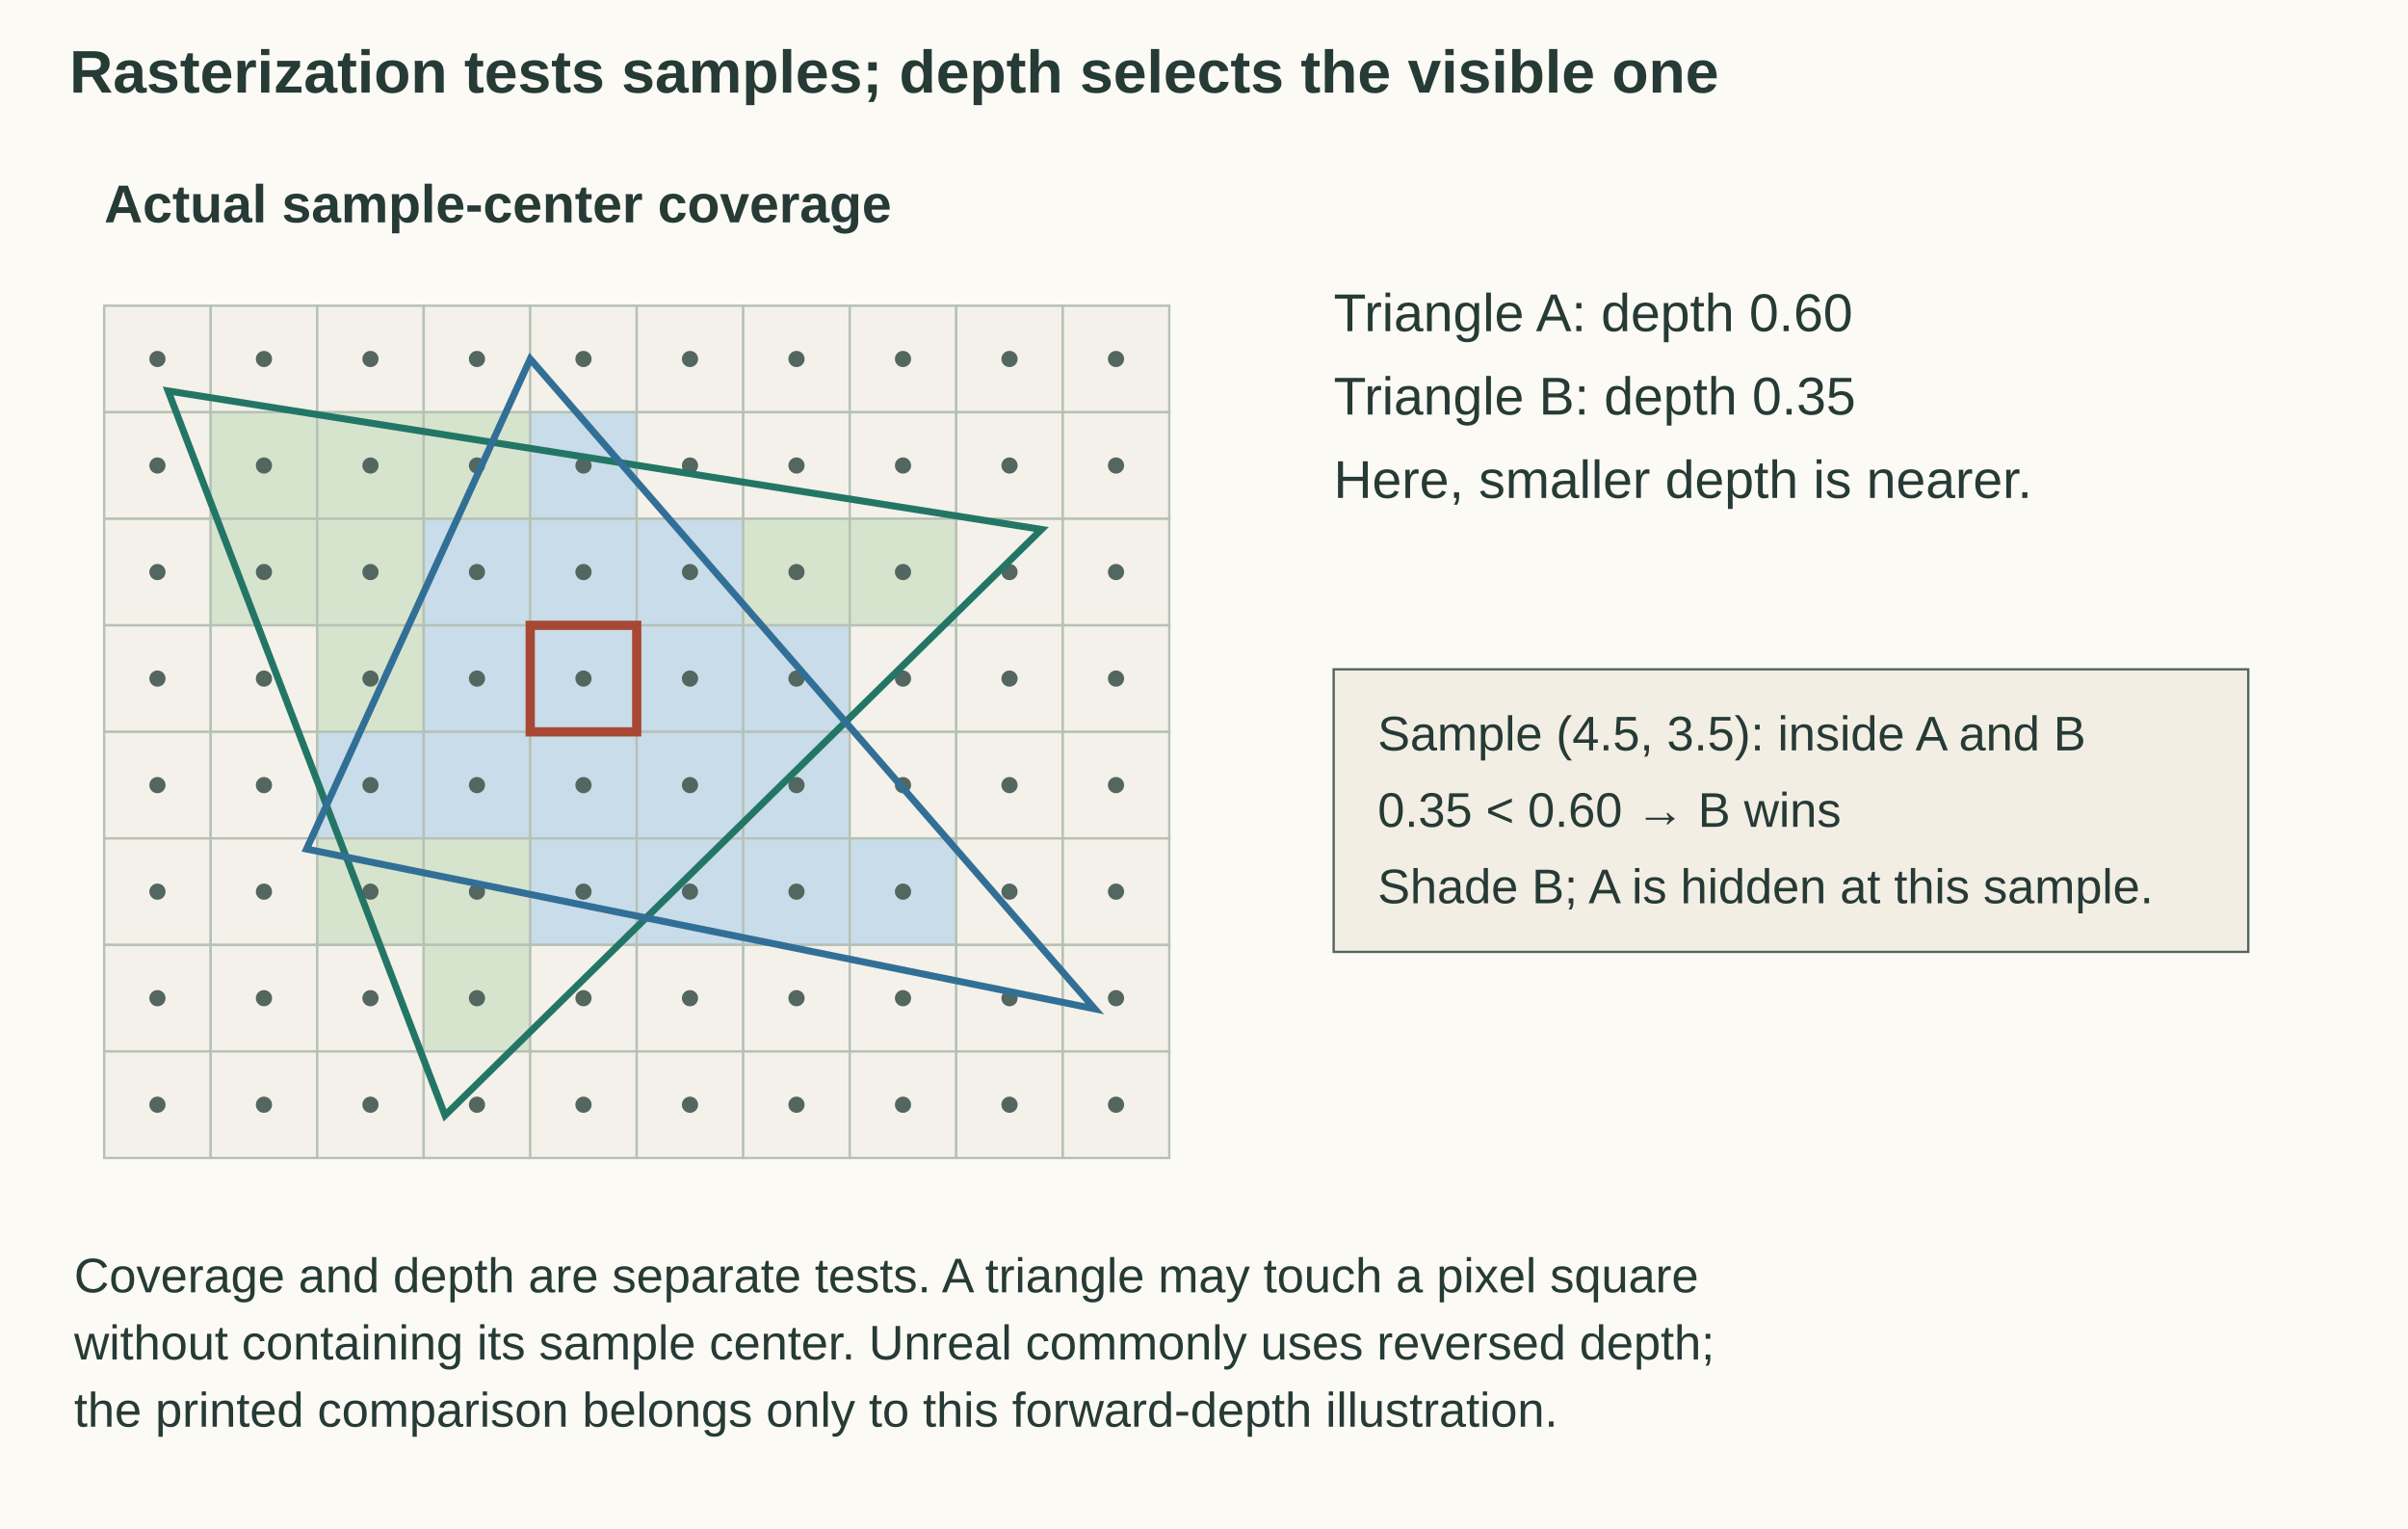
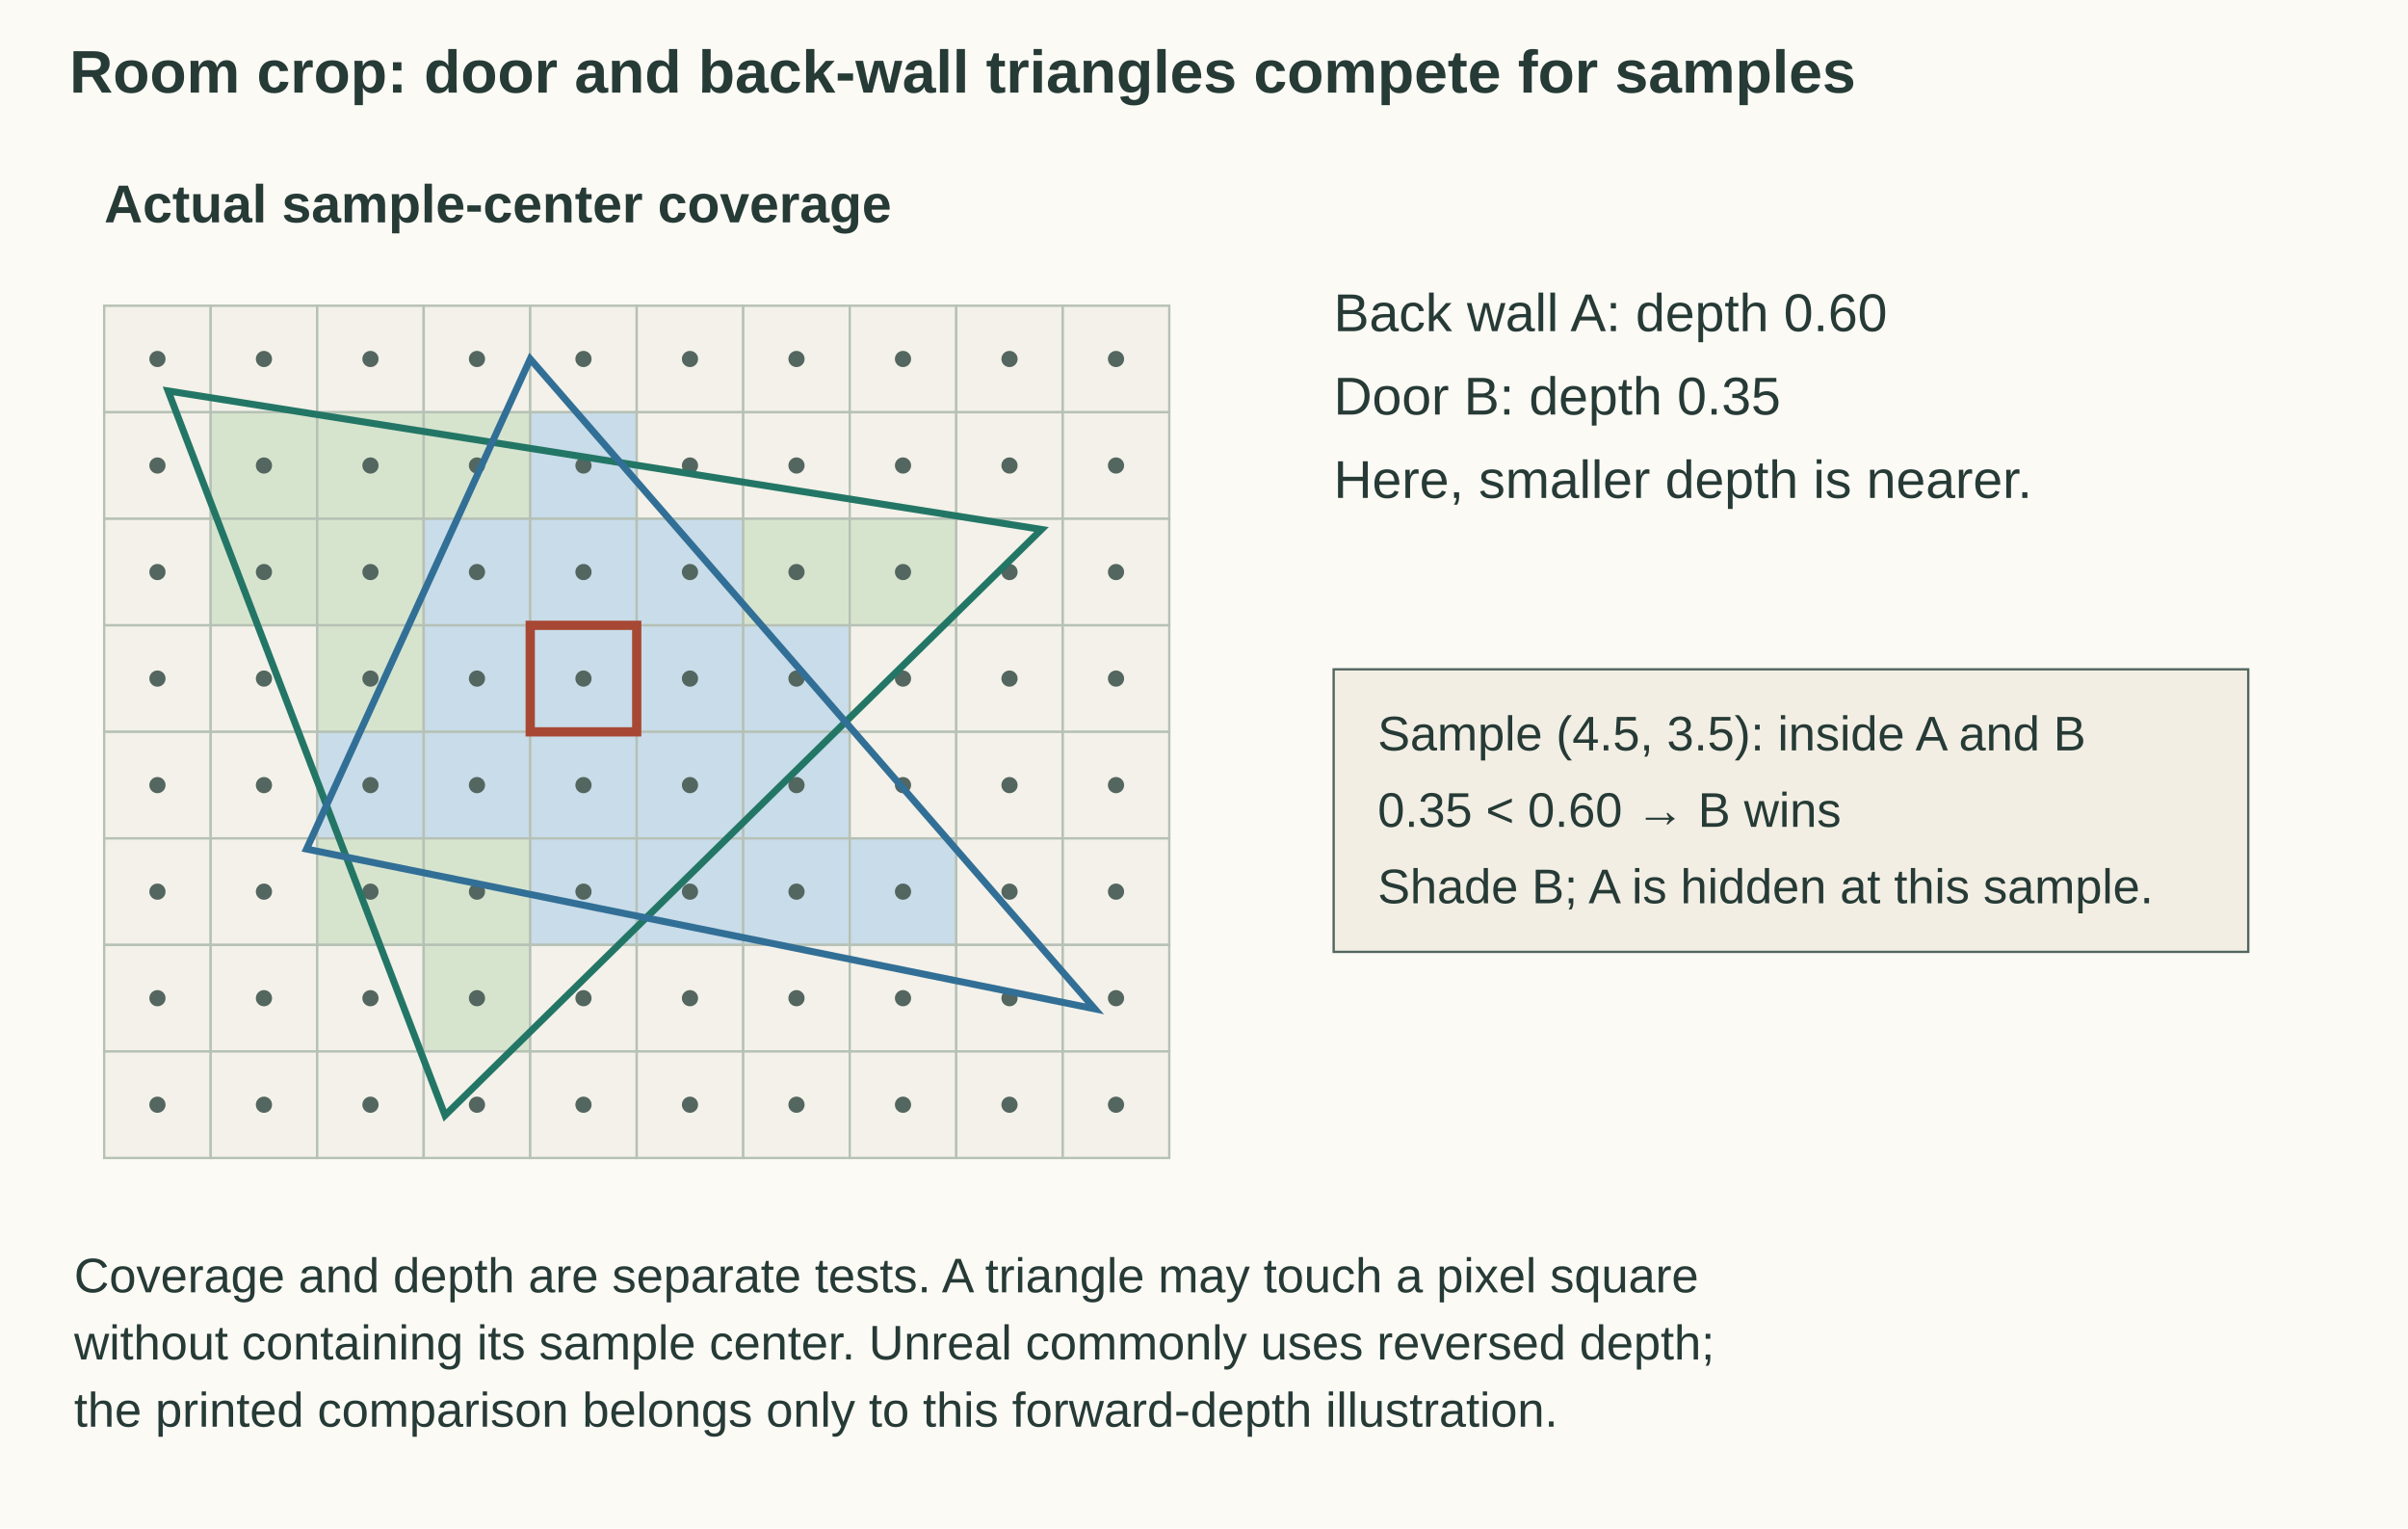
<svg xmlns="http://www.w3.org/2000/svg" viewBox="0 0 1040 660" role="img" aria-labelledby="title desc">
  <defs>
    <marker id="arrow" viewBox="0 0 10 10" refX="9" refY="5" markerWidth="7" markerHeight="7" orient="auto-start-reverse">
      <path d="M0 0L10 5L0 10Z" fill="#237665" />
    </marker>
  </defs>
  <rect width="1040" height="660" fill="#fcfaf5" />
-   <text x="30" y="40" font-family="Arial, sans-serif" font-size="26" fill="#263a36" text-anchor="start" font-weight="bold">Rasterization tests samples; depth selects the visible one</text>
+   <text x="30" y="40" font-family="Arial, sans-serif" font-size="26" fill="#263a36" text-anchor="start" font-weight="bold">Room crop: door and back-wall triangles compete for samples</text>
  <rect x="45" y="132" width="46" height="46" rx="0" fill="#f3f1e9" stroke="#b6c1b5" stroke-width="1" />
  <circle cx="68.0" cy="155.0" r="2.5" fill="#53665f" stroke="#53665f" stroke-width="2" />
  <rect x="91" y="132" width="46" height="46" rx="0" fill="#f3f1e9" stroke="#b6c1b5" stroke-width="1" />
  <circle cx="114.0" cy="155.0" r="2.5" fill="#53665f" stroke="#53665f" stroke-width="2" />
  <rect x="137" y="132" width="46" height="46" rx="0" fill="#f3f1e9" stroke="#b6c1b5" stroke-width="1" />
  <circle cx="160.0" cy="155.0" r="2.5" fill="#53665f" stroke="#53665f" stroke-width="2" />
  <rect x="183" y="132" width="46" height="46" rx="0" fill="#f3f1e9" stroke="#b6c1b5" stroke-width="1" />
  <circle cx="206.0" cy="155.0" r="2.5" fill="#53665f" stroke="#53665f" stroke-width="2" />
  <rect x="229" y="132" width="46" height="46" rx="0" fill="#f3f1e9" stroke="#b6c1b5" stroke-width="1" />
  <circle cx="252.0" cy="155.0" r="2.5" fill="#53665f" stroke="#53665f" stroke-width="2" />
  <rect x="275" y="132" width="46" height="46" rx="0" fill="#f3f1e9" stroke="#b6c1b5" stroke-width="1" />
  <circle cx="298.0" cy="155.0" r="2.5" fill="#53665f" stroke="#53665f" stroke-width="2" />
  <rect x="321" y="132" width="46" height="46" rx="0" fill="#f3f1e9" stroke="#b6c1b5" stroke-width="1" />
  <circle cx="344.0" cy="155.0" r="2.5" fill="#53665f" stroke="#53665f" stroke-width="2" />
  <rect x="367" y="132" width="46" height="46" rx="0" fill="#f3f1e9" stroke="#b6c1b5" stroke-width="1" />
  <circle cx="390.0" cy="155.0" r="2.5" fill="#53665f" stroke="#53665f" stroke-width="2" />
  <rect x="413" y="132" width="46" height="46" rx="0" fill="#f3f1e9" stroke="#b6c1b5" stroke-width="1" />
  <circle cx="436.0" cy="155.0" r="2.5" fill="#53665f" stroke="#53665f" stroke-width="2" />
  <rect x="459" y="132" width="46" height="46" rx="0" fill="#f3f1e9" stroke="#b6c1b5" stroke-width="1" />
  <circle cx="482.0" cy="155.0" r="2.5" fill="#53665f" stroke="#53665f" stroke-width="2" />
  <rect x="45" y="178" width="46" height="46" rx="0" fill="#f3f1e9" stroke="#b6c1b5" stroke-width="1" />
  <circle cx="68.0" cy="201.0" r="2.5" fill="#53665f" stroke="#53665f" stroke-width="2" />
  <rect x="91" y="178" width="46" height="46" rx="0" fill="#d6e4ce" stroke="#b6c1b5" stroke-width="1" />
  <circle cx="114.0" cy="201.0" r="2.5" fill="#53665f" stroke="#53665f" stroke-width="2" />
  <rect x="137" y="178" width="46" height="46" rx="0" fill="#d6e4ce" stroke="#b6c1b5" stroke-width="1" />
  <circle cx="160.0" cy="201.0" r="2.5" fill="#53665f" stroke="#53665f" stroke-width="2" />
  <rect x="183" y="178" width="46" height="46" rx="0" fill="#d6e4ce" stroke="#b6c1b5" stroke-width="1" />
  <circle cx="206.0" cy="201.0" r="2.5" fill="#53665f" stroke="#53665f" stroke-width="2" />
  <rect x="229" y="178" width="46" height="46" rx="0" fill="#c8dce9" stroke="#b6c1b5" stroke-width="1" />
  <circle cx="252.0" cy="201.0" r="2.5" fill="#53665f" stroke="#53665f" stroke-width="2" />
  <rect x="275" y="178" width="46" height="46" rx="0" fill="#f3f1e9" stroke="#b6c1b5" stroke-width="1" />
  <circle cx="298.0" cy="201.0" r="2.5" fill="#53665f" stroke="#53665f" stroke-width="2" />
  <rect x="321" y="178" width="46" height="46" rx="0" fill="#f3f1e9" stroke="#b6c1b5" stroke-width="1" />
  <circle cx="344.0" cy="201.0" r="2.5" fill="#53665f" stroke="#53665f" stroke-width="2" />
  <rect x="367" y="178" width="46" height="46" rx="0" fill="#f3f1e9" stroke="#b6c1b5" stroke-width="1" />
  <circle cx="390.0" cy="201.0" r="2.5" fill="#53665f" stroke="#53665f" stroke-width="2" />
  <rect x="413" y="178" width="46" height="46" rx="0" fill="#f3f1e9" stroke="#b6c1b5" stroke-width="1" />
  <circle cx="436.0" cy="201.0" r="2.5" fill="#53665f" stroke="#53665f" stroke-width="2" />
  <rect x="459" y="178" width="46" height="46" rx="0" fill="#f3f1e9" stroke="#b6c1b5" stroke-width="1" />
  <circle cx="482.0" cy="201.0" r="2.5" fill="#53665f" stroke="#53665f" stroke-width="2" />
  <rect x="45" y="224" width="46" height="46" rx="0" fill="#f3f1e9" stroke="#b6c1b5" stroke-width="1" />
  <circle cx="68.0" cy="247.0" r="2.5" fill="#53665f" stroke="#53665f" stroke-width="2" />
  <rect x="91" y="224" width="46" height="46" rx="0" fill="#d6e4ce" stroke="#b6c1b5" stroke-width="1" />
  <circle cx="114.0" cy="247.0" r="2.5" fill="#53665f" stroke="#53665f" stroke-width="2" />
  <rect x="137" y="224" width="46" height="46" rx="0" fill="#d6e4ce" stroke="#b6c1b5" stroke-width="1" />
  <circle cx="160.0" cy="247.0" r="2.5" fill="#53665f" stroke="#53665f" stroke-width="2" />
  <rect x="183" y="224" width="46" height="46" rx="0" fill="#c8dce9" stroke="#b6c1b5" stroke-width="1" />
  <circle cx="206.0" cy="247.0" r="2.5" fill="#53665f" stroke="#53665f" stroke-width="2" />
  <rect x="229" y="224" width="46" height="46" rx="0" fill="#c8dce9" stroke="#b6c1b5" stroke-width="1" />
  <circle cx="252.0" cy="247.0" r="2.5" fill="#53665f" stroke="#53665f" stroke-width="2" />
  <rect x="275" y="224" width="46" height="46" rx="0" fill="#c8dce9" stroke="#b6c1b5" stroke-width="1" />
  <circle cx="298.0" cy="247.0" r="2.5" fill="#53665f" stroke="#53665f" stroke-width="2" />
  <rect x="321" y="224" width="46" height="46" rx="0" fill="#d6e4ce" stroke="#b6c1b5" stroke-width="1" />
  <circle cx="344.0" cy="247.0" r="2.5" fill="#53665f" stroke="#53665f" stroke-width="2" />
  <rect x="367" y="224" width="46" height="46" rx="0" fill="#d6e4ce" stroke="#b6c1b5" stroke-width="1" />
  <circle cx="390.0" cy="247.0" r="2.5" fill="#53665f" stroke="#53665f" stroke-width="2" />
  <rect x="413" y="224" width="46" height="46" rx="0" fill="#f3f1e9" stroke="#b6c1b5" stroke-width="1" />
  <circle cx="436.0" cy="247.0" r="2.5" fill="#53665f" stroke="#53665f" stroke-width="2" />
  <rect x="459" y="224" width="46" height="46" rx="0" fill="#f3f1e9" stroke="#b6c1b5" stroke-width="1" />
  <circle cx="482.0" cy="247.0" r="2.5" fill="#53665f" stroke="#53665f" stroke-width="2" />
  <rect x="45" y="270" width="46" height="46" rx="0" fill="#f3f1e9" stroke="#b6c1b5" stroke-width="1" />
  <circle cx="68.0" cy="293.0" r="2.5" fill="#53665f" stroke="#53665f" stroke-width="2" />
  <rect x="91" y="270" width="46" height="46" rx="0" fill="#f3f1e9" stroke="#b6c1b5" stroke-width="1" />
  <circle cx="114.0" cy="293.0" r="2.5" fill="#53665f" stroke="#53665f" stroke-width="2" />
  <rect x="137" y="270" width="46" height="46" rx="0" fill="#d6e4ce" stroke="#b6c1b5" stroke-width="1" />
  <circle cx="160.0" cy="293.0" r="2.5" fill="#53665f" stroke="#53665f" stroke-width="2" />
  <rect x="183" y="270" width="46" height="46" rx="0" fill="#c8dce9" stroke="#b6c1b5" stroke-width="1" />
  <circle cx="206.0" cy="293.0" r="2.5" fill="#53665f" stroke="#53665f" stroke-width="2" />
  <rect x="229" y="270" width="46" height="46" rx="0" fill="#c8dce9" stroke="#b6c1b5" stroke-width="1" />
  <circle cx="252.0" cy="293.0" r="2.5" fill="#53665f" stroke="#53665f" stroke-width="2" />
  <rect x="275" y="270" width="46" height="46" rx="0" fill="#c8dce9" stroke="#b6c1b5" stroke-width="1" />
  <circle cx="298.0" cy="293.0" r="2.5" fill="#53665f" stroke="#53665f" stroke-width="2" />
  <rect x="321" y="270" width="46" height="46" rx="0" fill="#c8dce9" stroke="#b6c1b5" stroke-width="1" />
  <circle cx="344.0" cy="293.0" r="2.5" fill="#53665f" stroke="#53665f" stroke-width="2" />
  <rect x="367" y="270" width="46" height="46" rx="0" fill="#f3f1e9" stroke="#b6c1b5" stroke-width="1" />
  <circle cx="390.0" cy="293.0" r="2.5" fill="#53665f" stroke="#53665f" stroke-width="2" />
  <rect x="413" y="270" width="46" height="46" rx="0" fill="#f3f1e9" stroke="#b6c1b5" stroke-width="1" />
  <circle cx="436.0" cy="293.0" r="2.5" fill="#53665f" stroke="#53665f" stroke-width="2" />
  <rect x="459" y="270" width="46" height="46" rx="0" fill="#f3f1e9" stroke="#b6c1b5" stroke-width="1" />
  <circle cx="482.0" cy="293.0" r="2.5" fill="#53665f" stroke="#53665f" stroke-width="2" />
  <rect x="45" y="316" width="46" height="46" rx="0" fill="#f3f1e9" stroke="#b6c1b5" stroke-width="1" />
  <circle cx="68.0" cy="339.0" r="2.5" fill="#53665f" stroke="#53665f" stroke-width="2" />
  <rect x="91" y="316" width="46" height="46" rx="0" fill="#f3f1e9" stroke="#b6c1b5" stroke-width="1" />
  <circle cx="114.0" cy="339.0" r="2.5" fill="#53665f" stroke="#53665f" stroke-width="2" />
  <rect x="137" y="316" width="46" height="46" rx="0" fill="#c8dce9" stroke="#b6c1b5" stroke-width="1" />
  <circle cx="160.0" cy="339.0" r="2.5" fill="#53665f" stroke="#53665f" stroke-width="2" />
  <rect x="183" y="316" width="46" height="46" rx="0" fill="#c8dce9" stroke="#b6c1b5" stroke-width="1" />
  <circle cx="206.0" cy="339.0" r="2.5" fill="#53665f" stroke="#53665f" stroke-width="2" />
  <rect x="229" y="316" width="46" height="46" rx="0" fill="#c8dce9" stroke="#b6c1b5" stroke-width="1" />
  <circle cx="252.0" cy="339.0" r="2.5" fill="#53665f" stroke="#53665f" stroke-width="2" />
  <rect x="275" y="316" width="46" height="46" rx="0" fill="#c8dce9" stroke="#b6c1b5" stroke-width="1" />
  <circle cx="298.0" cy="339.0" r="2.5" fill="#53665f" stroke="#53665f" stroke-width="2" />
  <rect x="321" y="316" width="46" height="46" rx="0" fill="#c8dce9" stroke="#b6c1b5" stroke-width="1" />
  <circle cx="344.0" cy="339.0" r="2.5" fill="#53665f" stroke="#53665f" stroke-width="2" />
  <rect x="367" y="316" width="46" height="46" rx="0" fill="#f3f1e9" stroke="#b6c1b5" stroke-width="1" />
  <circle cx="390.0" cy="339.0" r="2.5" fill="#53665f" stroke="#53665f" stroke-width="2" />
  <rect x="413" y="316" width="46" height="46" rx="0" fill="#f3f1e9" stroke="#b6c1b5" stroke-width="1" />
  <circle cx="436.0" cy="339.0" r="2.5" fill="#53665f" stroke="#53665f" stroke-width="2" />
  <rect x="459" y="316" width="46" height="46" rx="0" fill="#f3f1e9" stroke="#b6c1b5" stroke-width="1" />
  <circle cx="482.0" cy="339.0" r="2.5" fill="#53665f" stroke="#53665f" stroke-width="2" />
  <rect x="45" y="362" width="46" height="46" rx="0" fill="#f3f1e9" stroke="#b6c1b5" stroke-width="1" />
  <circle cx="68.0" cy="385.0" r="2.5" fill="#53665f" stroke="#53665f" stroke-width="2" />
  <rect x="91" y="362" width="46" height="46" rx="0" fill="#f3f1e9" stroke="#b6c1b5" stroke-width="1" />
  <circle cx="114.0" cy="385.0" r="2.5" fill="#53665f" stroke="#53665f" stroke-width="2" />
  <rect x="137" y="362" width="46" height="46" rx="0" fill="#d6e4ce" stroke="#b6c1b5" stroke-width="1" />
  <circle cx="160.0" cy="385.0" r="2.5" fill="#53665f" stroke="#53665f" stroke-width="2" />
  <rect x="183" y="362" width="46" height="46" rx="0" fill="#d6e4ce" stroke="#b6c1b5" stroke-width="1" />
  <circle cx="206.0" cy="385.0" r="2.5" fill="#53665f" stroke="#53665f" stroke-width="2" />
  <rect x="229" y="362" width="46" height="46" rx="0" fill="#c8dce9" stroke="#b6c1b5" stroke-width="1" />
  <circle cx="252.0" cy="385.0" r="2.5" fill="#53665f" stroke="#53665f" stroke-width="2" />
  <rect x="275" y="362" width="46" height="46" rx="0" fill="#c8dce9" stroke="#b6c1b5" stroke-width="1" />
  <circle cx="298.0" cy="385.0" r="2.5" fill="#53665f" stroke="#53665f" stroke-width="2" />
  <rect x="321" y="362" width="46" height="46" rx="0" fill="#c8dce9" stroke="#b6c1b5" stroke-width="1" />
  <circle cx="344.0" cy="385.0" r="2.5" fill="#53665f" stroke="#53665f" stroke-width="2" />
  <rect x="367" y="362" width="46" height="46" rx="0" fill="#c8dce9" stroke="#b6c1b5" stroke-width="1" />
  <circle cx="390.0" cy="385.0" r="2.5" fill="#53665f" stroke="#53665f" stroke-width="2" />
  <rect x="413" y="362" width="46" height="46" rx="0" fill="#f3f1e9" stroke="#b6c1b5" stroke-width="1" />
  <circle cx="436.0" cy="385.0" r="2.5" fill="#53665f" stroke="#53665f" stroke-width="2" />
  <rect x="459" y="362" width="46" height="46" rx="0" fill="#f3f1e9" stroke="#b6c1b5" stroke-width="1" />
  <circle cx="482.0" cy="385.0" r="2.5" fill="#53665f" stroke="#53665f" stroke-width="2" />
  <rect x="45" y="408" width="46" height="46" rx="0" fill="#f3f1e9" stroke="#b6c1b5" stroke-width="1" />
  <circle cx="68.0" cy="431.0" r="2.5" fill="#53665f" stroke="#53665f" stroke-width="2" />
  <rect x="91" y="408" width="46" height="46" rx="0" fill="#f3f1e9" stroke="#b6c1b5" stroke-width="1" />
  <circle cx="114.0" cy="431.0" r="2.5" fill="#53665f" stroke="#53665f" stroke-width="2" />
  <rect x="137" y="408" width="46" height="46" rx="0" fill="#f3f1e9" stroke="#b6c1b5" stroke-width="1" />
  <circle cx="160.0" cy="431.0" r="2.5" fill="#53665f" stroke="#53665f" stroke-width="2" />
  <rect x="183" y="408" width="46" height="46" rx="0" fill="#d6e4ce" stroke="#b6c1b5" stroke-width="1" />
  <circle cx="206.0" cy="431.0" r="2.5" fill="#53665f" stroke="#53665f" stroke-width="2" />
  <rect x="229" y="408" width="46" height="46" rx="0" fill="#f3f1e9" stroke="#b6c1b5" stroke-width="1" />
  <circle cx="252.0" cy="431.0" r="2.5" fill="#53665f" stroke="#53665f" stroke-width="2" />
  <rect x="275" y="408" width="46" height="46" rx="0" fill="#f3f1e9" stroke="#b6c1b5" stroke-width="1" />
  <circle cx="298.0" cy="431.0" r="2.5" fill="#53665f" stroke="#53665f" stroke-width="2" />
  <rect x="321" y="408" width="46" height="46" rx="0" fill="#f3f1e9" stroke="#b6c1b5" stroke-width="1" />
  <circle cx="344.0" cy="431.0" r="2.5" fill="#53665f" stroke="#53665f" stroke-width="2" />
  <rect x="367" y="408" width="46" height="46" rx="0" fill="#f3f1e9" stroke="#b6c1b5" stroke-width="1" />
  <circle cx="390.0" cy="431.0" r="2.5" fill="#53665f" stroke="#53665f" stroke-width="2" />
  <rect x="413" y="408" width="46" height="46" rx="0" fill="#f3f1e9" stroke="#b6c1b5" stroke-width="1" />
  <circle cx="436.0" cy="431.0" r="2.5" fill="#53665f" stroke="#53665f" stroke-width="2" />
  <rect x="459" y="408" width="46" height="46" rx="0" fill="#f3f1e9" stroke="#b6c1b5" stroke-width="1" />
  <circle cx="482.0" cy="431.0" r="2.5" fill="#53665f" stroke="#53665f" stroke-width="2" />
  <rect x="45" y="454" width="46" height="46" rx="0" fill="#f3f1e9" stroke="#b6c1b5" stroke-width="1" />
  <circle cx="68.0" cy="477.0" r="2.5" fill="#53665f" stroke="#53665f" stroke-width="2" />
  <rect x="91" y="454" width="46" height="46" rx="0" fill="#f3f1e9" stroke="#b6c1b5" stroke-width="1" />
  <circle cx="114.0" cy="477.0" r="2.5" fill="#53665f" stroke="#53665f" stroke-width="2" />
  <rect x="137" y="454" width="46" height="46" rx="0" fill="#f3f1e9" stroke="#b6c1b5" stroke-width="1" />
  <circle cx="160.0" cy="477.0" r="2.5" fill="#53665f" stroke="#53665f" stroke-width="2" />
  <rect x="183" y="454" width="46" height="46" rx="0" fill="#f3f1e9" stroke="#b6c1b5" stroke-width="1" />
  <circle cx="206.0" cy="477.0" r="2.5" fill="#53665f" stroke="#53665f" stroke-width="2" />
  <rect x="229" y="454" width="46" height="46" rx="0" fill="#f3f1e9" stroke="#b6c1b5" stroke-width="1" />
  <circle cx="252.0" cy="477.0" r="2.5" fill="#53665f" stroke="#53665f" stroke-width="2" />
  <rect x="275" y="454" width="46" height="46" rx="0" fill="#f3f1e9" stroke="#b6c1b5" stroke-width="1" />
  <circle cx="298.0" cy="477.0" r="2.5" fill="#53665f" stroke="#53665f" stroke-width="2" />
  <rect x="321" y="454" width="46" height="46" rx="0" fill="#f3f1e9" stroke="#b6c1b5" stroke-width="1" />
  <circle cx="344.0" cy="477.0" r="2.5" fill="#53665f" stroke="#53665f" stroke-width="2" />
  <rect x="367" y="454" width="46" height="46" rx="0" fill="#f3f1e9" stroke="#b6c1b5" stroke-width="1" />
  <circle cx="390.0" cy="477.0" r="2.5" fill="#53665f" stroke="#53665f" stroke-width="2" />
  <rect x="413" y="454" width="46" height="46" rx="0" fill="#f3f1e9" stroke="#b6c1b5" stroke-width="1" />
  <circle cx="436.0" cy="477.0" r="2.5" fill="#53665f" stroke="#53665f" stroke-width="2" />
  <rect x="459" y="454" width="46" height="46" rx="0" fill="#f3f1e9" stroke="#b6c1b5" stroke-width="1" />
  <circle cx="482.0" cy="477.0" r="2.5" fill="#53665f" stroke="#53665f" stroke-width="2" />
  <polygon points="72.60,168.80 449.80,228.60 192.20,481.60" fill="none" stroke="#237665" stroke-width="3" />
  <polygon points="229.00,155.00 472.80,435.60 132.40,366.60" fill="none" stroke="#326f96" stroke-width="3" />
  <text x="45" y="96" font-family="Arial, sans-serif" font-size="23" fill="#263a36" text-anchor="start" font-weight="bold">Actual sample-center coverage</text>
-   <text x="576" y="143" font-family="Arial, sans-serif" font-size="23" fill="#263a36" text-anchor="start" font-weight="normal">Triangle A: depth 0.60</text>
-   <text x="576" y="179" font-family="Arial, sans-serif" font-size="23" fill="#263a36" text-anchor="start" font-weight="normal">Triangle B: depth 0.35</text>
+   <text x="576" y="143" font-family="Arial, sans-serif" font-size="23" fill="#263a36" text-anchor="start" font-weight="normal">Back wall A: depth 0.60</text>
+   <text x="576" y="179" font-family="Arial, sans-serif" font-size="23" fill="#263a36" text-anchor="start" font-weight="normal">Door B: depth 0.35</text>
  <text x="576" y="215" font-family="Arial, sans-serif" font-size="23" fill="#263a36" text-anchor="start" font-weight="normal">Here, smaller depth is nearer.</text>
  <rect x="576" y="289" width="395" height="122" rx="0" fill="#f2eee3" stroke="#53665f" stroke-width="1" />
  <text x="595" y="324" font-family="Arial, sans-serif" font-size="21" fill="#263a36" text-anchor="start" font-weight="normal">Sample (4.5, 3.5): inside A and B</text>
  <text x="595" y="357" font-family="Arial, sans-serif" font-size="21" fill="#263a36" text-anchor="start" font-weight="normal">0.35 &lt; 0.60 → B wins</text>
  <text x="595" y="390" font-family="Arial, sans-serif" font-size="21" fill="#263a36" text-anchor="start" font-weight="normal">Shade B; A is hidden at this sample.</text>
  <rect x="229" y="270" width="46" height="46" rx="0" fill="none" stroke="#a74834" stroke-width="4" />
  <text x="32" y="558" font-family="Arial, sans-serif" font-size="21" fill="#263a36" text-anchor="start" font-weight="normal">Coverage and depth are separate tests. A triangle may touch a pixel square</text>
  <text x="32" y="587" font-family="Arial, sans-serif" font-size="21" fill="#263a36" text-anchor="start" font-weight="normal">without containing its sample center. Unreal commonly uses reversed depth;</text>
  <text x="32" y="616" font-family="Arial, sans-serif" font-size="21" fill="#263a36" text-anchor="start" font-weight="normal">the printed comparison belongs only to this forward-depth illustration.</text>
</svg>
